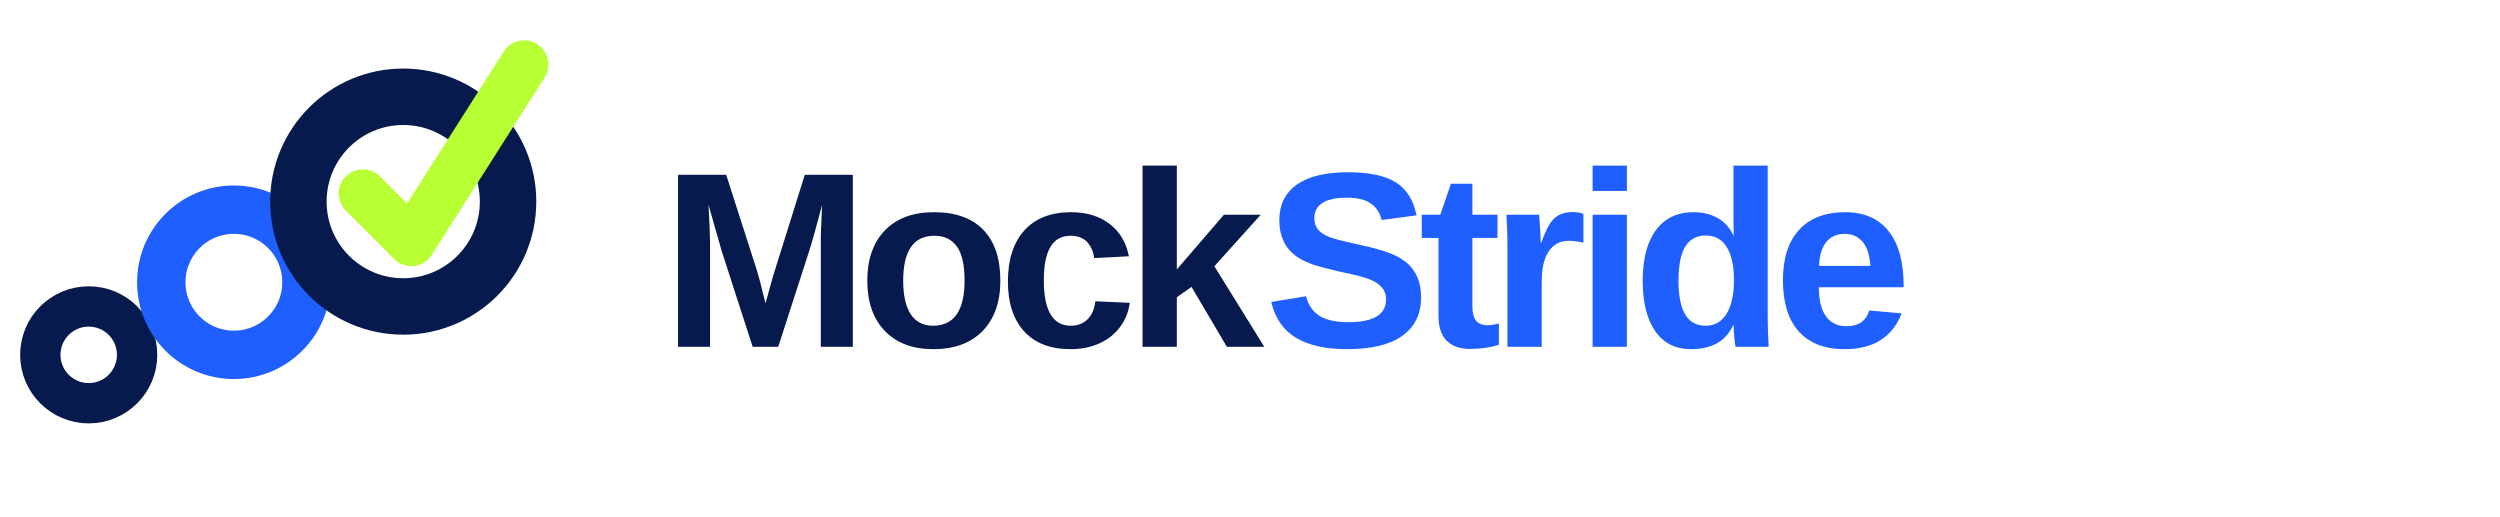
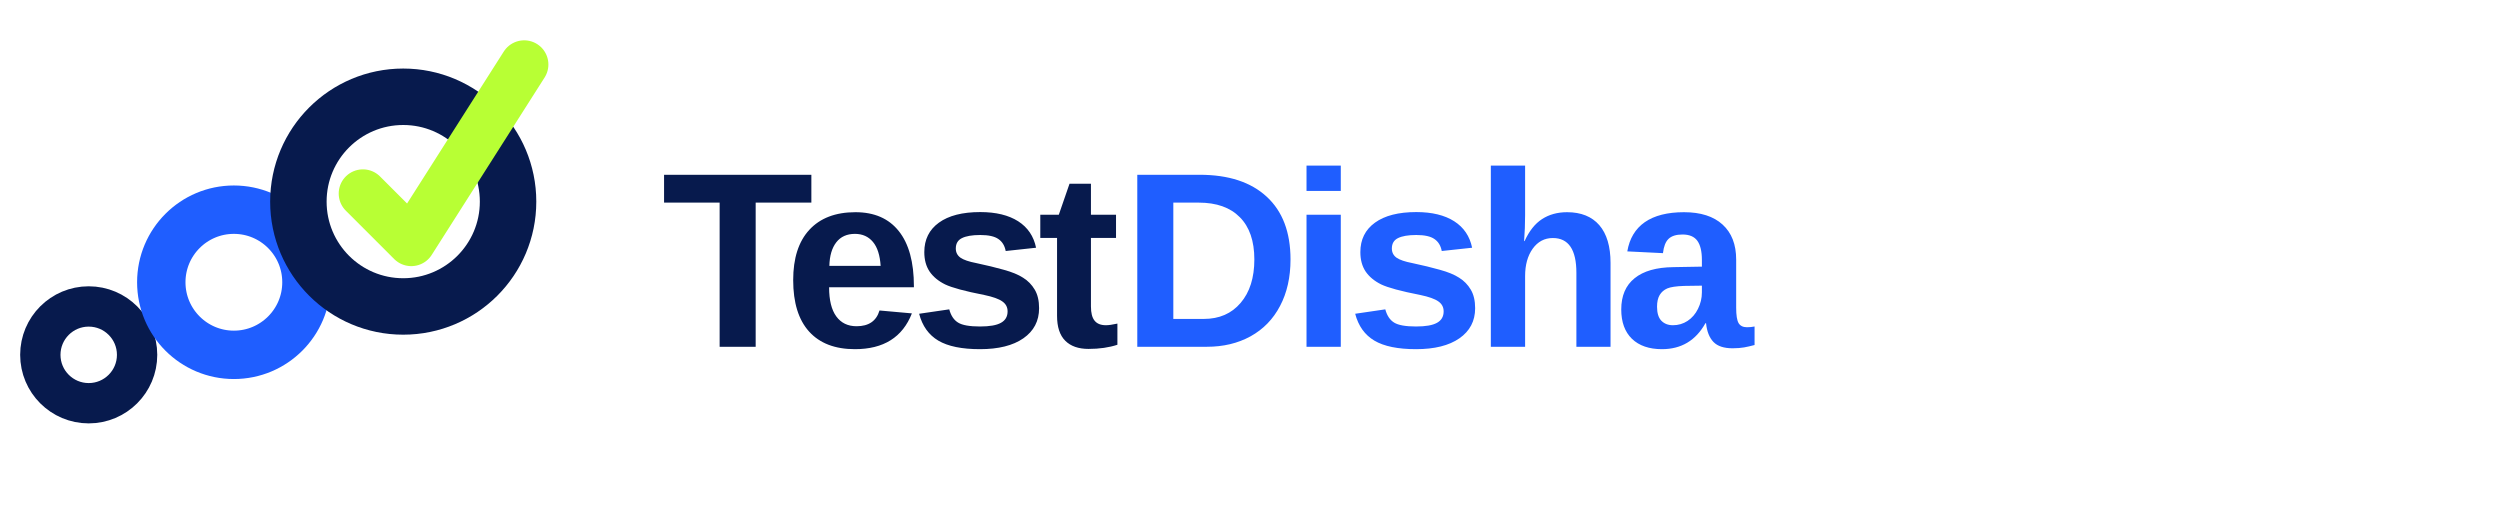
<svg xmlns="http://www.w3.org/2000/svg" width="310" height="64" viewBox="0 0 310 64" fill="none">
  <circle cx="11" cy="44" r="6" stroke="#071A4D" stroke-width="5" />
  <circle cx="29" cy="35" r="9" stroke="#1F5EFF" stroke-width="6" />
  <circle cx="50" cy="25" r="13" stroke="#071A4D" stroke-width="7" />
  <path d="M45 24L51 30L65 8" stroke="#B8FF34" stroke-width="6" stroke-linecap="round" stroke-linejoin="round" />
-   <text x="82" y="43" fill="#071A4D" font-family="Arial, sans-serif" font-size="31" font-weight="800" letter-spacing="-1.5">Mock<tspan fill="#1F5EFF">Stride</tspan>
+   <text x="82" y="43" fill="#071A4D" font-family="Arial, sans-serif" font-size="31" font-weight="800" letter-spacing="-1.5">Test<tspan fill="#1F5EFF">Disha</tspan>
  </text>
</svg>
